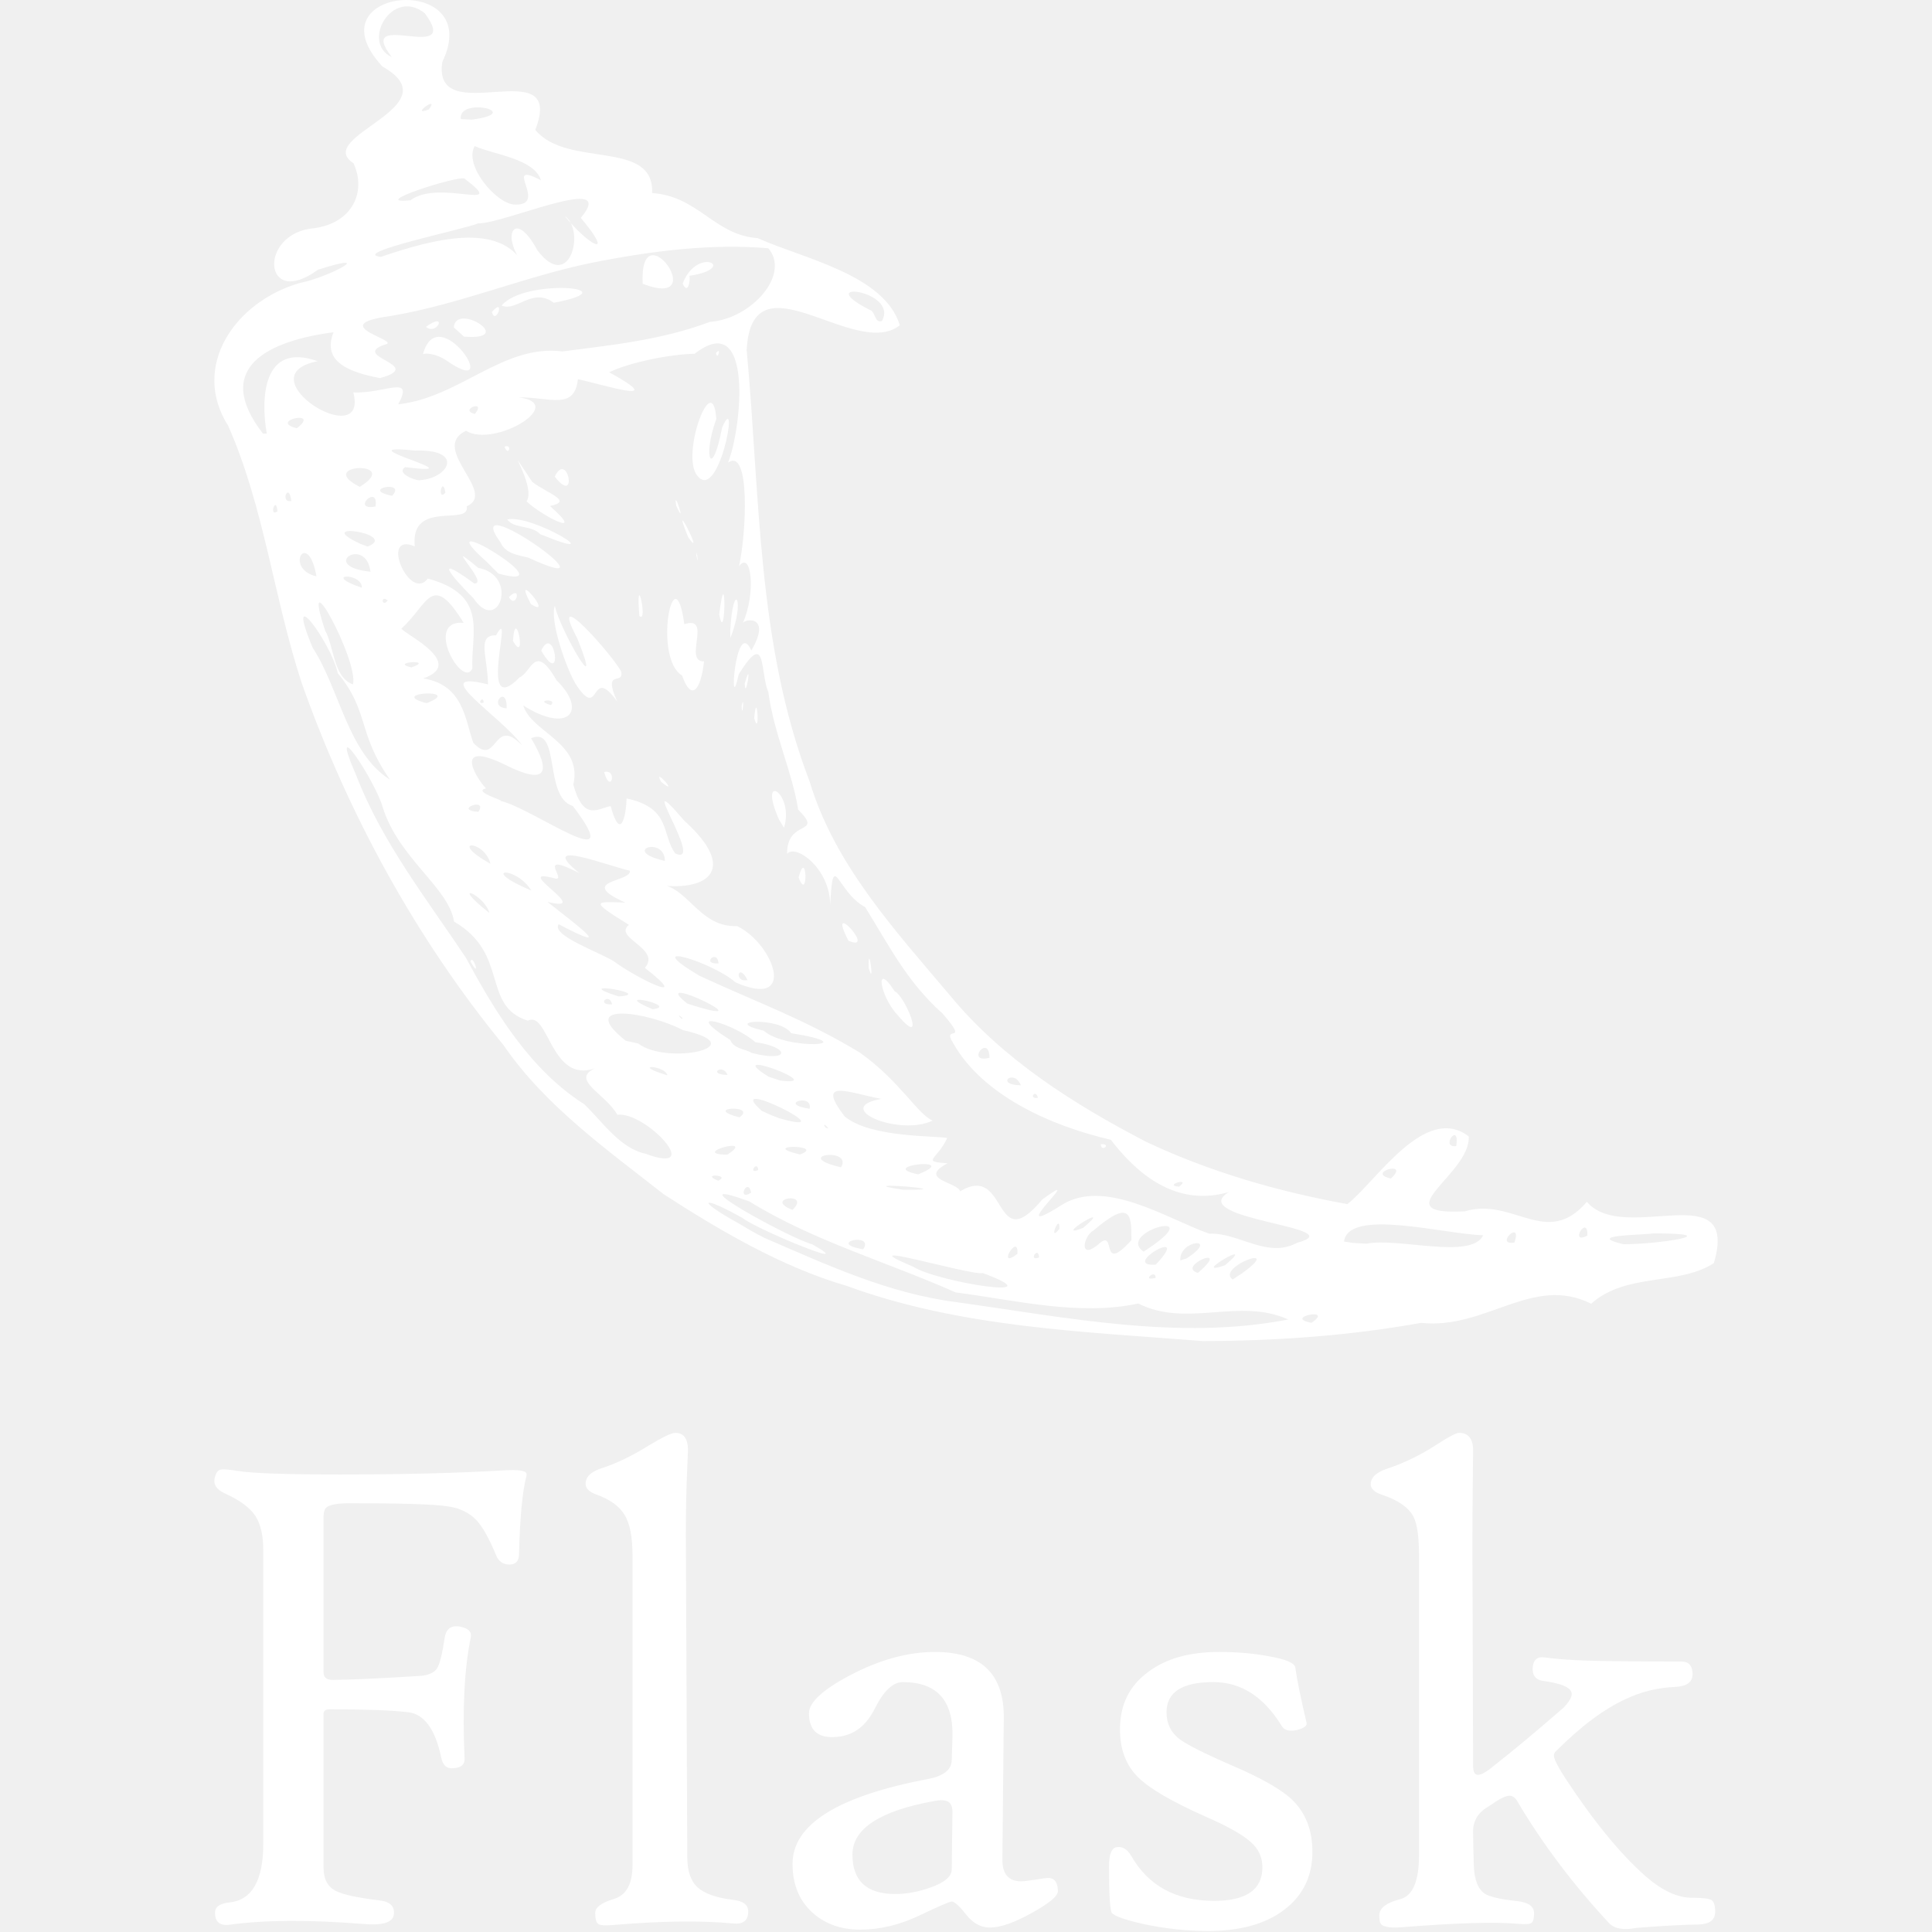
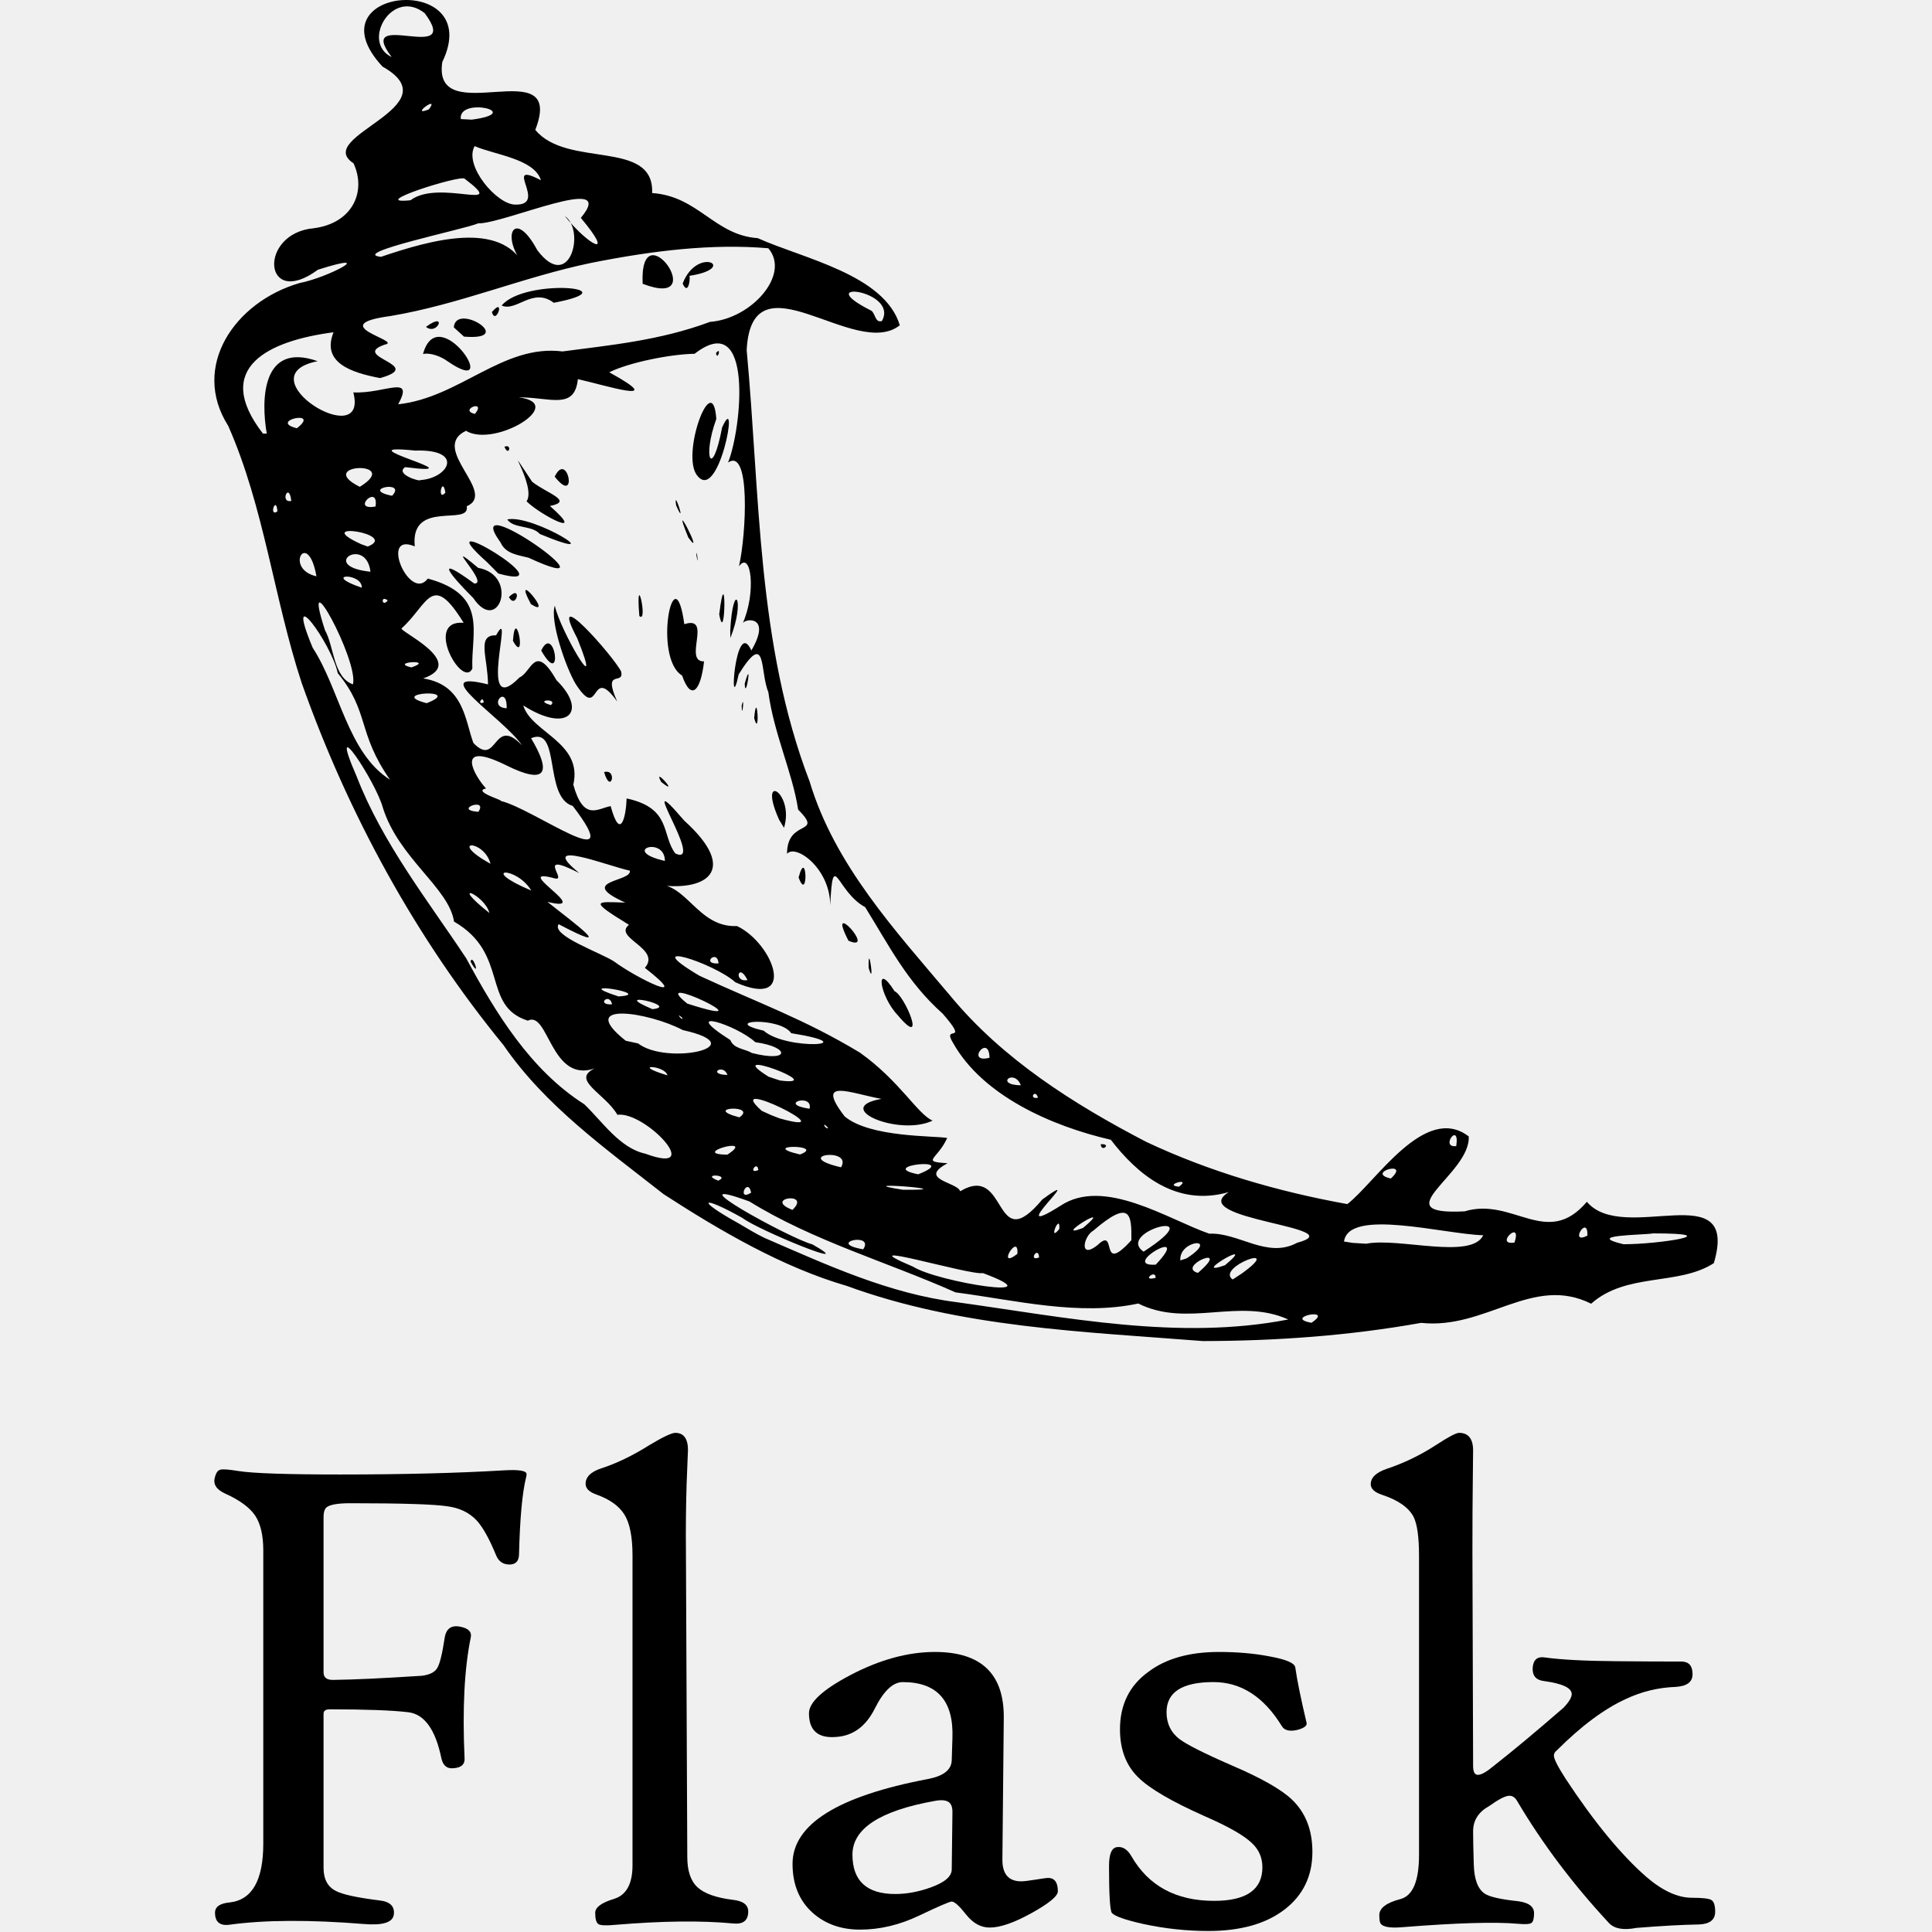
<svg xmlns="http://www.w3.org/2000/svg" width="512px" height="512px" viewBox="0 0 256 329" version="1.1" preserveAspectRatio="xMidYMid">
-   <g fill="#ffffff">
+   <g fill="#000000">
    <path d="M76.501,203.351 C66.752,195.681 56.348,188.331 49.24,177.974 C34.28,159.71 22.764,138.569 14.891,116.349 C10.131,101.899 8.502,86.408 2.362,72.519 C-4.053,62.428 3.466,51.405 14.518,48.199 C19.435,47.251 28.086,42.609 17.643,45.931 C8.279,52.797 7.377,39.692 16.977,38.861 C23.529,37.992 25.941,32.631 23.698,27.805 C16.662,23.214 40.753,18.179 28.63,11.332 C16.01,-2.289 46.291,-4.91 38.818,10.561 C37.032,22.456 59.984,8.376 54.654,22.115 C60.069,28.714 74.926,23.62 74.553,32.872 C82.439,33.414 85.146,40.045 92.541,40.555 C100.218,44.021 114.121,46.747 116.729,55.392 C109.119,61.415 91.502,42.949 90.651,59.624 C92.953,84.262 92.366,109.641 101.377,133.102 C105.639,147.306 115.977,158.487 125.308,169.552 C134.241,180.386 146.338,188.018 158.671,194.439 C169.486,199.54 181.146,202.919 192.936,205.045 C197.715,201.389 206.157,187.795 213.611,193.523 C213.971,199.972 198.815,206.994 212.9,206.281 C221.178,203.783 226.913,212.675 233.726,204.652 C240.004,212.088 259.817,199.905 255.351,215.103 C249.309,219 240.501,216.645 234.453,222.008 C224.481,217.025 216.541,226.461 205.497,225.271 C193.237,227.467 180.759,228.351 168.33,228.369 C147.934,226.76 127.108,226.081 107.706,218.98 C96.773,215.803 86.108,209.577 76.501,203.351 L76.501,203.351 Z M93.725,210.819 C104.397,215.429 114.834,220.294 126.532,221.765 C145.09,224.342 164.255,228.317 182.878,224.695 C174.45,220.89 165.733,226.173 157.337,221.975 C147.268,224.139 136.459,221.419 126.217,220.078 C114.578,214.894 102.011,211.33 91.11,204.593 C77.482,199.618 98.153,210.976 101.834,211.899 C110.348,216.73 92.469,209.42 89.945,207.412 C82.812,203.41 81.903,204.247 89.24,208.308 C90.717,209.172 92.176,210.081 93.725,210.819 L93.725,210.819 Z M73.414,196.466 C83.76,200.298 73.369,189.194 68.635,189.836 C66.536,186.193 60.612,183.891 64.79,181.936 C57.277,184.546 56.917,172.016 53.387,173.809 C45.435,171.298 50.293,162.404 40.818,156.938 C39.954,151.183 31.409,146.194 28.688,137.516 C27.485,133.07 19.03,120.313 24.222,132.186 C28.642,143.617 36.417,153.413 42.891,163.189 C47.913,172.5 53.85,182.237 62.999,188.044 C66.086,191.006 69.06,195.537 73.414,196.466 L73.414,196.466 Z M43.624,163.751 C43.982,162.188 45.514,167.131 43.624,163.751 L43.624,163.751 Z M85.807,201.056 C88.095,200.03 82.511,199.762 85.807,201.056 L85.807,201.056 Z M91.416,203.104 C90.836,200.278 88.854,204.686 91.416,203.104 L91.416,203.104 Z M98.447,206.033 C101.788,202.847 93.288,204.024 98.447,206.033 L98.447,206.033 Z M110.492,212.747 C112.525,209.746 103.985,211.618 110.492,212.747 L110.492,212.747 Z M87.364,196.624 C92.555,193.262 80.648,196.577 87.364,196.624 L87.364,196.624 Z M92.633,199.252 C92.483,197.479 90.757,200.049 92.633,199.252 L92.633,199.252 Z M118.979,215.697 C123.216,218.372 143.717,221.556 130.881,216.795 C128.728,217.247 107.078,210.668 118.979,215.697 L118.979,215.697 Z M77.156,183.119 C76.744,181.342 70.577,181.151 77.156,183.119 L77.156,183.119 Z M89.416,190.274 C92.613,188.044 82.792,188.553 89.416,190.274 L89.416,190.274 Z M99.734,196.597 C104.318,194.871 92.307,194.864 99.734,196.597 L99.734,196.597 Z M72.159,177.686 C77.129,181.497 92.208,178.176 79.77,175.411 C74.114,172.396 61.363,170.33 70.055,177.229 L72.159,177.686 L72.159,177.686 Z M106.725,198.781 C108.797,195.256 98.04,196.766 106.725,198.781 L106.725,198.781 Z M96.222,190.436 C108.372,193.87 86.003,182.746 93.223,189.168 L94.825,189.894 L96.222,190.436 L96.222,190.436 Z M117.28,202.606 C128.788,202.717 106.882,201.018 117.28,202.606 L117.28,202.606 Z M67.733,171.028 C67.281,168.884 64.895,171.206 67.733,171.028 L67.733,171.028 Z M136.746,213.526 C137.053,209.656 132.992,216.41 136.746,213.526 L136.746,213.526 Z M87.375,183.054 C86.676,181.014 83.78,182.969 87.375,183.054 L87.375,183.054 Z M68.824,169.682 C75.43,169.284 59.775,166.773 68.824,169.682 L68.824,169.682 Z M46.846,155.478 C46.023,152.308 39.66,149.784 46.846,155.478 L46.846,155.478 Z M104.541,192.092 C103.332,190.711 103.971,192.392 104.541,192.092 L104.541,192.092 Z M140.446,214.129 C140.336,212.016 138.491,214.925 140.446,214.129 L140.446,214.129 Z M101.363,188.809 C102.011,186.089 95.727,187.984 101.363,188.809 L101.363,188.809 Z M74.611,171.853 C79.529,171.329 66.732,168.531 74.611,171.853 L74.611,171.853 Z M119.863,199.972 C127.526,196.937 112.395,198.493 119.863,199.972 L119.863,199.972 Z M96.328,183.997 C105.155,185.133 85.82,177.987 94.386,183.355 L96.328,183.997 L96.328,183.997 Z M127.009,202.861 C135.255,197.938 132.535,214.403 140.997,204.254 C149.34,198.16 133.79,211.787 144.07,205.34 C151.511,200.363 162.496,207.7 169.435,210.087 C174.423,209.845 179.276,214.403 184.395,211.629 C194.243,208.974 165.132,207.694 172.762,202.991 C163.751,205.615 157.096,199.866 152.661,194.092 C142.552,191.757 130.867,186.591 125.819,177.64 C123.76,174.286 128.788,178.118 124.041,172.625 C117.953,167.21 114.913,161.056 110.825,154.472 C105.94,151.869 105.364,144.199 104.874,154.218 C104.914,147.894 98.976,143.637 97.525,145.403 C97.498,139.314 103.881,142.368 99.415,137.863 C98.454,131.552 95.288,124.975 94.339,117.847 C92.863,114.414 94.13,107.058 89.292,114.832 C87.533,123.051 88.71,104.736 91.45,110.771 C95.046,104.612 90.154,105.337 89.958,106.188 C92.3,100.99 91.443,93.613 89.344,96.425 C90.593,90.912 91.319,76.141 87.481,78.763 C89.808,72.996 91.895,52.384 81.784,60.245 C77.691,60.303 70.597,61.73 67.249,63.397 C77.757,69.191 66.189,65.489 61.906,64.567 C61.35,69.929 57.113,67.614 51.816,67.666 C60.278,68.712 47.697,76.317 42.852,73.362 C36.548,76.37 48.286,83.89 42.976,86.217 C43.631,89.716 33.324,84.95 34.129,93.045 C28.014,90.467 33.292,102.644 36.352,98.524 C46.756,101.343 43.676,107.758 43.937,113.858 C42.243,117.408 35.567,105.508 42.452,106.057 C37.018,97.235 36.444,102.866 31.931,106.966 C30.885,107.261 43.44,112.798 35.56,115.532 C42.492,116.605 42.695,122.673 44.108,126.512 C48.273,130.852 47.415,121.717 52.406,126.937 C49.247,122.286 35.691,113.838 46.605,116.546 C46.547,111.871 44.63,108.098 47.978,108.188 C51.294,102.192 44.506,122.98 51.974,115.356 C54.039,114.454 54.557,109.353 58.271,115.84 C63.665,121.15 60.22,124.993 52.608,120.129 C53.967,124.752 62.789,126.399 61.129,133.626 C62.886,139.982 65.346,137.64 67.49,137.274 C69.171,143.447 70.127,138.909 70.205,135.966 C77.901,137.615 76.096,142.165 78.508,145.344 C83.811,147.736 70.917,129.12 80.02,139.746 C89.598,148.397 83.616,152.007 75.018,150.621 C80.458,150.182 82.209,157.978 89.018,157.703 C95.223,160.658 99.428,171.997 88.73,167.275 C85.022,163.927 71.884,159.801 82.616,166.164 C92.516,170.754 100.389,173.494 109.942,179.256 C116.776,184.134 119.73,189.723 122.32,190.83 C116.573,193.575 105.006,188.639 113.597,187.129 C108.235,186.154 102.207,183.441 107.339,190.117 C111.707,193.766 122.804,193.379 124.799,193.791 C123.112,197.506 120.216,197.8 124.864,198.088 C119.678,200.854 126.532,201.286 127.009,202.861 L127.009,202.861 Z M116.402,172.906 C113.244,169.604 112.427,163.425 115.84,168.798 C117.593,169.505 121.445,178.903 116.402,172.906 L116.402,172.906 Z M150.949,194.851 C152.917,194.72 151.007,196.347 150.949,194.851 L150.949,194.851 Z M111.421,164.811 C111.295,159.821 112.557,168.661 111.421,164.811 L111.421,164.811 Z M107.987,160.194 C104.012,152.524 112.989,162.365 107.987,160.194 L107.987,160.194 Z M66.372,131.475 C68.707,130.852 67.523,135.462 66.372,131.475 L66.372,131.475 Z M99.493,149.424 C100.925,144.042 101.174,153.937 99.493,149.424 L99.493,149.424 Z M76.096,133.154 C74.449,130.186 79.543,135.941 76.096,133.154 L76.096,133.154 Z M96.171,139.589 C92.411,131.167 98.839,134.985 97.008,140.968 L96.171,139.589 L96.171,139.589 Z M61.547,116.499 C59.867,113.734 57.088,105.625 57.983,103.148 C58.787,107.182 66.556,120.502 61.788,108.667 C56.525,98.747 68.086,111.883 69.276,114.362 C69.832,116.821 66.025,113.689 68.602,119.462 C63.901,112.89 65.829,123.092 61.547,116.499 L61.547,116.499 Z M50.849,109.124 C51.287,102.696 53.295,113.531 50.849,109.124 L50.849,109.124 Z M55.662,110.784 C57.957,105.933 59.552,117.546 55.662,110.784 L55.662,110.784 Z M44.081,101.827 C40.098,97.863 37.214,94.215 44.27,99.368 C46.984,99.472 38.229,91.07 44.925,96.699 C51.96,97.982 48.396,108.242 44.081,101.827 L44.081,101.827 Z M50.162,101.67 C52.478,99.375 51.391,103.926 50.162,101.67 L50.162,101.67 Z M53.909,102.866 C50.397,96.294 58.166,105.625 53.909,102.866 L53.909,102.866 Z M46.468,95.759 C34.887,85.445 61.017,101.146 48.358,97.667 L46.468,95.759 L46.468,95.759 Z M79.653,115.035 C74.638,112.033 78.319,93.882 80.033,106.293 C84.905,104.716 79.764,112.708 83.393,112.629 C82.825,117.67 81.197,119.483 79.653,115.035 L79.653,115.035 Z M91.927,122.293 C92.417,116.821 92.96,126.035 91.927,122.293 L91.927,122.293 Z M89.796,120.181 C90.345,117.847 89.848,122.934 89.796,120.181 L89.796,120.181 Z M48.736,92.371 C41.295,82.104 70.361,102.754 53.504,94.974 C51.744,94.51 49.62,94.346 48.736,92.371 L48.736,92.371 Z M72.375,104.9 C71.67,96.256 73.945,106.332 72.375,104.9 L72.375,104.9 Z M90.318,116.414 C91.704,111.491 90.424,119.672 90.318,116.414 L90.318,116.414 Z M49.881,88.453 C54.302,87.506 68.203,96.216 55.439,90.939 C54.021,89.369 50.993,90.082 49.881,88.453 L49.881,88.453 Z M87.852,107.378 C88.325,98.538 90.496,102.101 87.873,108.647 L87.852,107.378 L87.852,107.378 Z M53.171,85.375 C54.975,82.732 48.383,73.428 54.118,82.039 C56.597,84.007 61.291,85.335 57.146,86.165 C63.665,91.914 55.558,87.722 53.171,85.375 L53.171,85.375 Z M85.976,104.619 C87.22,94.548 87.076,110.517 85.976,104.619 L85.976,104.619 Z M49.404,76.076 C50.784,75.487 50.136,77.912 49.404,76.076 L49.404,76.076 Z M57.963,81.17 C60.166,76.546 62.024,86.322 57.963,81.17 L57.963,81.17 Z M82.099,94.594 C82.079,92.822 82.556,97.177 82.099,94.594 L82.099,94.594 Z M80.699,91.502 C77.351,83.236 83.818,95.876 80.699,91.502 L80.699,91.502 Z M78.645,86.08 C78.085,82.666 80.556,90.37 78.645,86.08 L78.645,86.08 Z M81.993,80.639 C79.692,76.591 84.898,62.788 85.48,71.348 C83.053,78.018 84.781,81.746 86.466,72.8 C89.593,65.764 85.793,86.696 81.993,80.639 L81.993,80.639 Z M85.434,60.114 C86.435,58.884 85.656,61.597 85.434,60.114 L85.434,60.114 Z M79.687,173.325 C78.326,172.135 79.862,174.077 79.687,173.325 L79.687,173.325 Z M91.522,179.308 C98.106,181.002 98.074,178.287 92.123,177.476 C88.925,174.502 78.823,171.343 87.866,177.11 C88.462,178.628 90.352,178.588 91.522,179.308 L91.522,179.308 Z M68.151,163.783 C71.774,166.492 81.811,171.447 73.317,164.818 C76.181,161.488 67.836,159.717 70.604,157.487 C63.561,153.177 65.044,153.563 69.983,153.701 C61.521,149.914 71.205,150.202 70.748,148.26 C67.485,147.619 54.537,142.505 62.155,148.679 C54.413,144.735 60.31,150.15 57.97,149.581 C50.05,147.423 65.019,155.611 56.714,153.577 C61.253,157.173 68.936,162.797 58.63,157.382 C57.277,159.337 66.007,162.3 68.151,163.783 L68.151,163.783 Z M80.529,170.898 C95.576,175.744 73.146,164.967 80.529,170.898 L80.529,170.898 Z M143.893,209.282 C144.089,206.294 141.839,211.832 143.893,209.282 L143.893,209.282 Z M150.406,212.023 C153.878,208.661 150.55,217.384 156.16,211.199 C156.218,206.771 155.991,204.157 149.713,209.537 C147.979,210.499 147.209,214.572 150.406,212.023 L150.406,212.023 Z M47.024,147.097 C45.957,142.905 39.549,142.923 47.024,147.097 L47.024,147.097 Z M53.974,151.653 C51.391,147.371 44.76,147.776 53.974,151.653 L53.974,151.653 Z M93.542,175.514 C97.408,178.948 111.283,178.032 98.231,175.94 C96.301,173.082 85.964,173.769 93.542,175.514 L93.542,175.514 Z M147.927,209.107 C153.871,204.116 142.167,211.33 147.927,209.107 L147.927,209.107 Z M160.293,217.6 C160.331,215.998 157.73,218.3 160.293,217.6 L160.293,217.6 Z M160.313,215.357 C166.897,208.387 153.937,215.769 160.313,215.357 L160.313,215.357 Z M29.917,132.776 C24.308,124.772 26.432,121.175 21.018,114.636 C19.99,109.634 11.733,98.295 16.748,110.307 C21.338,117.336 22.699,128.217 29.917,132.776 L29.917,132.776 Z M158.246,213.141 C170.364,205.313 153.277,209.734 158.246,213.141 L158.246,213.141 Z M167.493,216.763 C173.561,211.557 163.654,215.677 167.493,216.763 L167.493,216.763 Z M44.963,138.248 C46.697,135.665 40.478,137.915 44.963,138.248 L44.963,138.248 Z M165.563,214.291 C171.435,210.506 164.21,211.087 164.498,214.637 L165.563,214.291 L165.563,214.291 Z M85.865,164.058 C85.663,161.495 82.76,164.274 85.865,164.058 L85.865,164.058 Z M90.789,166.89 C89.22,163.725 88.383,167.387 90.789,166.89 L90.789,166.89 Z M174.986,216.849 C182.512,211.42 170.429,215.808 173.41,217.882 L174.986,216.849 L174.986,216.849 Z M172.103,215.456 C178.236,210.322 165.635,217.731 172.103,215.456 L172.103,215.456 Z M186.827,225.257 C190.942,222.504 181.826,224.368 186.827,225.257 L186.827,225.257 Z M48.736,136.385 C54.249,137.62 70.779,149.966 61.03,137.242 C56.035,135.764 59.03,123.555 53.936,125.713 C57.356,131.428 56.746,133.854 49.567,130.258 C40.55,125.85 44.499,132.436 46.265,134.254 C43.858,134.803 49.443,136.34 48.736,136.385 L48.736,136.385 Z M23.608,116.54 C24.594,112.452 14.511,94.071 18.847,107.326 C20.409,110.105 20.247,115.368 23.608,116.54 L23.608,116.54 Z M69.733,144.977 C66.889,142.604 69.596,144.638 69.733,144.977 L69.733,144.977 Z M76.724,146.606 C76.724,142.277 68.995,144.847 76.724,146.606 L76.724,146.606 Z M137.341,184.814 C136.184,181.857 132.771,184.748 137.341,184.814 L137.341,184.814 Z M140.25,186.938 C139.818,185.284 138.569,187.259 140.25,186.938 L140.25,186.938 Z M164.275,202.076 C166.584,200.37 161.391,201.855 164.275,202.076 L164.275,202.076 Z M36.156,119.744 C42.767,117.186 29.073,117.919 36.156,119.744 L36.156,119.744 Z M132.004,180.125 C131.927,175.848 127.787,181.191 132.004,180.125 L132.004,180.125 Z M33.546,113.655 C37.79,112.224 29.616,112.715 33.546,113.655 L33.546,113.655 Z M45.865,119.625 C45.793,118.22 44.565,120.162 45.865,119.625 L45.865,119.625 Z M196.167,211.793 C201.626,210.688 214.07,214.572 216.077,210.349 C209.446,210.185 193.145,205.666 192.373,211.42 L193.825,211.649 L196.167,211.793 L196.167,211.793 Z M49.782,120.612 C49.881,116.277 46.403,120.45 49.782,120.612 L49.782,120.612 Z M17.389,98.139 C15.918,89.88 11.791,96.889 17.389,98.139 L17.389,98.139 Z M25.111,100.081 C25.21,97.426 18.042,97.694 25.111,100.081 L25.111,100.081 Z M29.525,102.252 C28.25,101.218 28.531,103.553 29.525,102.252 L29.525,102.252 Z M57.309,120.07 C58.618,118.866 54.21,119.181 57.309,120.07 L57.309,120.07 Z M26.589,97.361 C25.838,91.122 17.637,96.425 26.589,97.361 L26.589,97.361 Z M10.745,87.081 C10.522,84.203 9.201,88.165 10.745,87.081 L10.745,87.081 Z M13.105,85.303 C12.72,81.888 11.078,85.733 13.105,85.303 L13.105,85.303 Z M26.119,93.07 C31.625,90.912 16.093,88.597 24.994,92.665 L26.119,93.07 L26.119,93.07 Z M200.345,200.69 C203.869,197.461 195.872,199.69 200.345,200.69 L200.345,200.69 Z M221.394,211.597 C222.807,207.426 217.836,212.147 221.394,211.597 L221.394,211.597 Z M27.451,86.25 C28.034,82.209 23.084,87.054 27.451,86.25 L27.451,86.25 Z M8.927,73.839 C7.933,68.138 8.07,58.126 17.585,61.507 C4.886,64.031 26.38,77.298 23.666,66.822 C29.008,67.085 34.116,63.665 31.31,68.849 C41.838,67.692 49.13,58.564 59.297,59.846 C67.215,58.794 75.873,58.002 84.407,54.811 C91.423,54.307 98.178,46.754 94.334,42.275 C84.767,41.464 74.748,42.661 64.175,44.767 C52.458,47.199 41.813,51.828 29.989,53.817 C18.46,55.367 32.304,58.08 29.001,58.688 C22.992,60.774 36.175,62.18 28.223,64.383 C23.313,63.449 18.199,61.762 20.298,56.582 C9.26,58.022 -0.444,62.599 8.279,73.833 L8.927,73.839 L8.927,73.839 Z M35.535,60.29 C38.118,50.757 49.397,68.138 39.772,61.559 C38.627,60.695 36.73,59.995 35.535,60.29 L35.535,60.29 Z M36.037,55.666 C39.772,52.888 38.019,57.23 36.037,55.666 L36.037,55.666 Z M40.778,55.745 C41.12,51.358 51.641,58.067 42.512,57.322 L40.778,55.745 L40.778,55.745 Z M47.265,53.137 C49.639,50.363 47.953,55.595 47.265,53.137 L47.265,53.137 Z M48.927,52.026 C52.876,47.285 71.27,48.997 57.806,51.56 C54.197,48.84 51.431,53.162 48.927,52.026 L48.927,52.026 Z M72.937,48.324 C72.343,35.369 84.871,52.921 72.937,48.324 L72.937,48.324 Z M79.752,48.284 C82.243,41.759 89.423,45.663 80.909,46.97 C81.091,47.67 80.654,50.345 79.752,48.284 L79.752,48.284 Z M24.765,82.902 C32.206,78.344 16.865,78.947 24.765,82.902 L24.765,82.902 Z M30.27,84.426 C32.88,81.654 24.594,83.301 30.27,84.426 L30.27,84.426 Z M14.054,72.924 C18.305,69.654 9.019,71.682 14.054,72.924 L14.054,72.924 Z M233.818,210.407 C233.942,206.614 230.567,212.113 233.818,210.407 L233.818,210.407 Z M211.487,195.164 C212.121,190.803 208.616,195.544 211.487,195.164 L211.487,195.164 Z M239.958,211.879 C245.903,211.899 257.972,210.027 245.039,210.034 C243.005,210.349 233.21,210.283 239.958,211.879 L239.958,211.879 Z M35.11,81.751 C39.923,81.424 42.636,76.447 34.174,76.729 C21.063,75.376 45.741,81.222 32.493,79.548 C30.716,80.725 35.004,82.079 35.11,81.751 L35.11,81.751 Z M39.347,83.897 C38.843,80.81 37.855,85.537 39.347,83.897 L39.347,83.897 Z M44.375,70.491 C46.461,67.902 41.484,69.798 44.375,70.491 L44.375,70.491 Z M28.367,43.739 C36.96,40.823 48.704,37.54 52.759,45.179 C48.632,40.216 51.092,35.324 54.989,42.589 C60.501,49.933 63.26,39.248 59.676,36.782 C63.764,41.856 68.406,44.257 62.409,37.104 C68.93,29.263 49.364,38.13 44.918,38.038 C42.78,38.999 22.829,43.125 28.367,43.739 L28.367,43.739 Z M33.402,34.102 C38.301,30.408 50.345,36.305 42.616,30.426 C41.858,29.76 25.694,34.886 33.402,34.102 L33.402,34.102 Z M51.261,34.84 C56.989,34.984 48.79,27.137 55.616,30.694 C54.498,27.033 47.665,26.346 44.324,24.882 C42.434,28.23 48.167,34.886 51.261,34.84 L51.261,34.84 Z M36.534,18.629 C38.516,15.943 33.056,19.997 36.534,18.629 L36.534,18.629 Z M43.833,20.375 C53.072,19.153 41.478,16.4 41.968,20.278 L43.833,20.375 L43.833,20.375 Z M30.205,9.717 C23.698,1.223 42.44,11.143 35.828,2.249 C30.264,-2.177 24.922,7.24 30.205,9.717 L30.205,9.717 Z M113.675,54.674 C116.659,49.389 101.363,47.546 111.668,52.802 C112.616,53.117 112.402,55.039 113.675,54.674 L113.675,54.674 Z" />
    <g transform="translate(0, 244)">
      <path d="M53.108,7.495 C52.448,10.101 52.039,14.474 51.886,20.612 C51.886,21.818 51.343,22.421 50.254,22.421 C49.165,22.421 48.407,21.895 47.978,20.846 C46.812,18.008 45.707,16.029 44.654,14.899 C43.412,13.58 41.76,12.781 39.699,12.51 C37.484,12.159 31.966,11.984 23.144,11.984 C21.124,11.984 19.801,12.199 19.181,12.628 C18.792,12.899 18.598,13.482 18.598,14.377 L18.598,40.786 C18.598,41.68 19.161,42.105 20.286,42.069 C23.747,42.029 28.76,41.793 35.326,41.368 C36.61,41.211 37.476,40.794 37.922,40.113 C38.372,39.433 38.809,37.677 39.234,34.838 C39.504,33.283 40.42,32.68 41.974,33.032 C43.295,33.304 43.862,33.907 43.667,34.838 C42.577,40.126 42.225,47.005 42.614,55.477 C42.655,56.486 42.015,57.032 40.691,57.11 C39.602,57.227 38.922,56.643 38.65,55.36 C37.643,50.503 35.764,47.907 33.027,47.575 C30.286,47.247 25.824,47.081 19.646,47.081 C18.947,47.081 18.598,47.332 18.598,47.838 L18.598,74.073 C18.598,76.017 19.315,77.34 20.752,78.037 C21.882,78.62 24.31,79.146 28.039,79.612 C29.946,79.806 30.78,80.644 30.55,82.118 C30.314,83.401 28.606,83.907 25.416,83.635 C16.205,82.895 8.606,82.936 2.623,83.754 C0.95,83.984 0.117,83.304 0.117,81.713 C0.117,80.7 0.95,80.118 2.623,79.963 C6.432,79.534 8.335,76.191 8.335,69.936 L8.335,20.028 C8.335,17.466 7.877,15.494 6.966,14.113 C6.051,12.733 4.35,11.478 1.865,10.352 C0.31,9.652 -0.272,8.701 0.117,7.495 C0.31,6.758 0.622,6.348 1.047,6.272 C1.436,6.154 2.468,6.231 4.136,6.506 C6.586,6.894 12.359,7.089 21.452,7.089 C32.181,7.089 41.448,6.854 49.262,6.389 C51.865,6.231 53.169,6.446 53.169,7.028 C53.169,7.187 53.149,7.34 53.108,7.495 L53.108,7.495 Z" />
      <path d="M90.915,81.502 C90.915,83.057 90.04,83.737 88.292,83.542 C82.932,83.036 76.284,83.113 68.356,83.773 C66.761,83.931 65.782,83.89 65.41,83.66 C65.041,83.425 64.858,82.785 64.858,81.732 C64.858,80.802 65.915,80.016 68.033,79.372 C70.154,78.733 71.21,76.818 71.21,73.632 L71.21,20.871 C71.21,17.721 70.753,15.409 69.842,13.931 C68.927,12.454 67.324,11.308 65.032,10.494 C63.826,10.065 63.223,9.462 63.223,8.684 C63.223,7.518 64.097,6.644 65.846,6.061 C68.49,5.206 71.231,3.887 74.069,2.097 C76.401,0.696 77.879,0 78.498,0 C79.935,0 80.657,0.988 80.657,2.971 C80.657,2.818 80.579,4.761 80.421,8.801 C80.308,12.648 80.268,16.437 80.308,20.17 L80.538,72.23 C80.538,74.603 81.122,76.324 82.288,77.393 C83.454,78.461 85.457,79.17 88.292,79.519 C90.04,79.712 90.915,80.373 90.915,81.502 L90.915,81.502 Z" />
      <path d="M143.644,78.064 C143.644,78.882 142.158,80.113 139.186,81.765 C136.211,83.417 133.83,84.243 132.044,84.243 C130.526,84.243 129.187,83.506 128.021,82.028 C126.855,80.551 126.036,79.814 125.571,79.814 C125.222,79.814 123.376,80.611 120.032,82.202 C116.692,83.797 113.328,84.595 109.947,84.595 C106.761,84.595 104.097,83.66 101.96,81.798 C99.628,79.736 98.462,76.939 98.462,73.4 C98.462,66.676 106.158,61.858 121.55,58.943 C124.19,58.437 125.534,57.368 125.571,55.736 L125.689,52.004 C125.923,45.631 123.105,42.445 117.235,42.445 C115.563,42.445 113.98,43.939 112.481,46.931 C110.988,49.927 108.838,51.538 106.04,51.773 C102.854,52.081 101.259,50.741 101.259,47.749 C101.259,45.882 103.631,43.709 108.372,41.218 C113.348,38.616 118.13,37.312 122.716,37.312 C130.604,37.312 134.51,41.065 134.433,48.566 L134.198,72.583 C134.162,75.11 135.231,76.372 137.405,76.372 C137.834,76.372 138.651,76.276 139.854,76.081 C141.061,75.887 141.761,75.789 141.956,75.789 C143.081,75.789 143.644,76.55 143.644,78.064 L143.644,78.064 Z M125.689,64.773 C125.729,63.801 125.502,63.157 125.016,62.85 C124.53,62.539 123.765,62.477 122.716,62.672 C113.348,64.344 108.664,67.396 108.664,71.826 C108.664,76.295 111.093,78.53 115.951,78.53 C117.895,78.53 119.899,78.162 121.955,77.425 C124.368,76.567 125.571,75.539 125.571,74.332 L125.689,64.773 Z" />
      <path d="M186.988,71.357 C186.988,75.478 185.4,78.754 182.235,81.182 C179.068,83.611 174.744,84.826 169.263,84.826 C165.611,84.826 161.955,84.438 158.303,83.66 C155.154,82.96 153.327,82.32 152.822,81.737 C152.51,81.19 152.356,78.531 152.356,73.749 C152.356,71.688 152.822,70.62 153.757,70.543 C154.688,70.425 155.485,70.932 156.145,72.057 C159.06,77.15 163.764,79.697 170.255,79.697 C175.732,79.697 178.473,77.79 178.473,73.98 C178.473,72.312 177.854,70.911 176.607,69.785 C175.246,68.502 172.607,67.005 168.68,65.296 C163.004,62.77 159.214,60.555 157.311,58.648 C155.25,56.628 154.222,53.907 154.222,50.486 C154.222,46.287 155.834,43.025 159.06,40.693 C162.052,38.437 166.056,37.312 171.068,37.312 C174.218,37.312 177.093,37.563 179.7,38.069 C182.498,38.575 183.955,39.195 184.072,39.935 C184.38,42.109 185.024,45.259 185.996,49.381 C186.113,49.883 185.566,50.292 184.364,50.603 C183.08,50.875 182.226,50.66 181.797,49.964 C178.728,44.947 174.842,42.441 170.137,42.441 C164.813,42.441 162.15,44.15 162.15,47.571 C162.15,49.477 162.87,50.992 164.307,52.117 C165.591,53.089 168.602,54.608 173.344,56.668 C178.319,58.805 181.7,60.729 183.49,62.437 C185.822,64.652 186.988,67.628 186.988,71.357 L186.988,71.357 Z" />
      <path d="M255.575,81.559 C255.575,82.919 254.66,83.64 252.834,83.717 C250.113,83.758 246.554,83.951 242.166,84.3 C239.988,84.729 238.433,84.458 237.502,83.486 C231.36,76.879 226.15,69.96 221.874,62.729 C221.526,62.11 221.08,61.798 220.534,61.798 C219.874,61.798 218.729,62.381 217.097,63.547 C215.267,64.556 214.356,65.996 214.356,67.859 C214.356,69.182 214.392,71.085 214.473,73.576 C214.551,76.061 215.17,77.692 216.336,78.47 C217.153,79.017 219.041,79.442 221.991,79.754 C223.818,79.988 224.733,80.668 224.733,81.794 C224.733,82.689 224.587,83.244 224.295,83.454 C224.004,83.668 223.234,83.717 221.991,83.6 C218.105,83.252 211.538,83.446 202.288,84.183 C199.956,84.377 198.692,84.085 198.497,83.308 C198.421,83.037 198.38,82.649 198.38,82.142 C198.38,80.94 199.567,80.024 201.939,79.406 C204.077,78.858 205.145,76.352 205.145,71.883 L205.145,20.928 C205.145,17.742 204.834,15.527 204.21,14.284 C203.356,12.689 201.566,11.445 198.846,10.551 C197.567,10.126 196.923,9.523 196.923,8.745 C196.923,7.616 197.838,6.741 199.663,6.122 C202.579,5.15 205.356,3.81 207.999,2.098 C210.138,0.701 211.461,0 211.963,0 C213.559,0 214.356,1.008 214.356,3.033 C214.356,2.758 214.336,4.685 214.295,8.802 C214.259,11.64 214.239,15.45 214.239,20.231 L214.356,56.725 C214.356,57.737 214.627,58.239 215.17,58.239 C215.753,58.239 216.648,57.737 217.854,56.725 C221.08,54.198 225.045,50.895 229.745,46.814 C230.68,45.843 231.145,45.065 231.145,44.482 C231.145,43.434 229.571,42.693 226.425,42.268 C225.064,42.109 224.421,41.353 224.497,39.992 C224.615,38.632 225.296,38.049 226.538,38.243 C229.34,38.632 233.421,38.847 238.781,38.887 C242.514,38.923 246.226,38.944 249.919,38.944 C251.121,38.985 251.725,39.701 251.725,41.102 C251.725,42.421 250.773,43.142 248.87,43.26 C245.874,43.373 243.056,44.053 240.417,45.3 C236.724,46.968 232.777,49.903 228.579,54.102 C228.271,54.336 228.113,54.627 228.113,54.976 C228.113,55.519 228.773,56.823 230.097,58.883 C234.955,66.268 239.542,71.843 243.854,75.615 C246.615,77.985 249.198,79.17 251.607,79.17 C253.396,79.17 254.505,79.296 254.93,79.551 C255.361,79.803 255.575,80.474 255.575,81.559 L255.575,81.559 Z" />
    </g>
  </g>
</svg>
